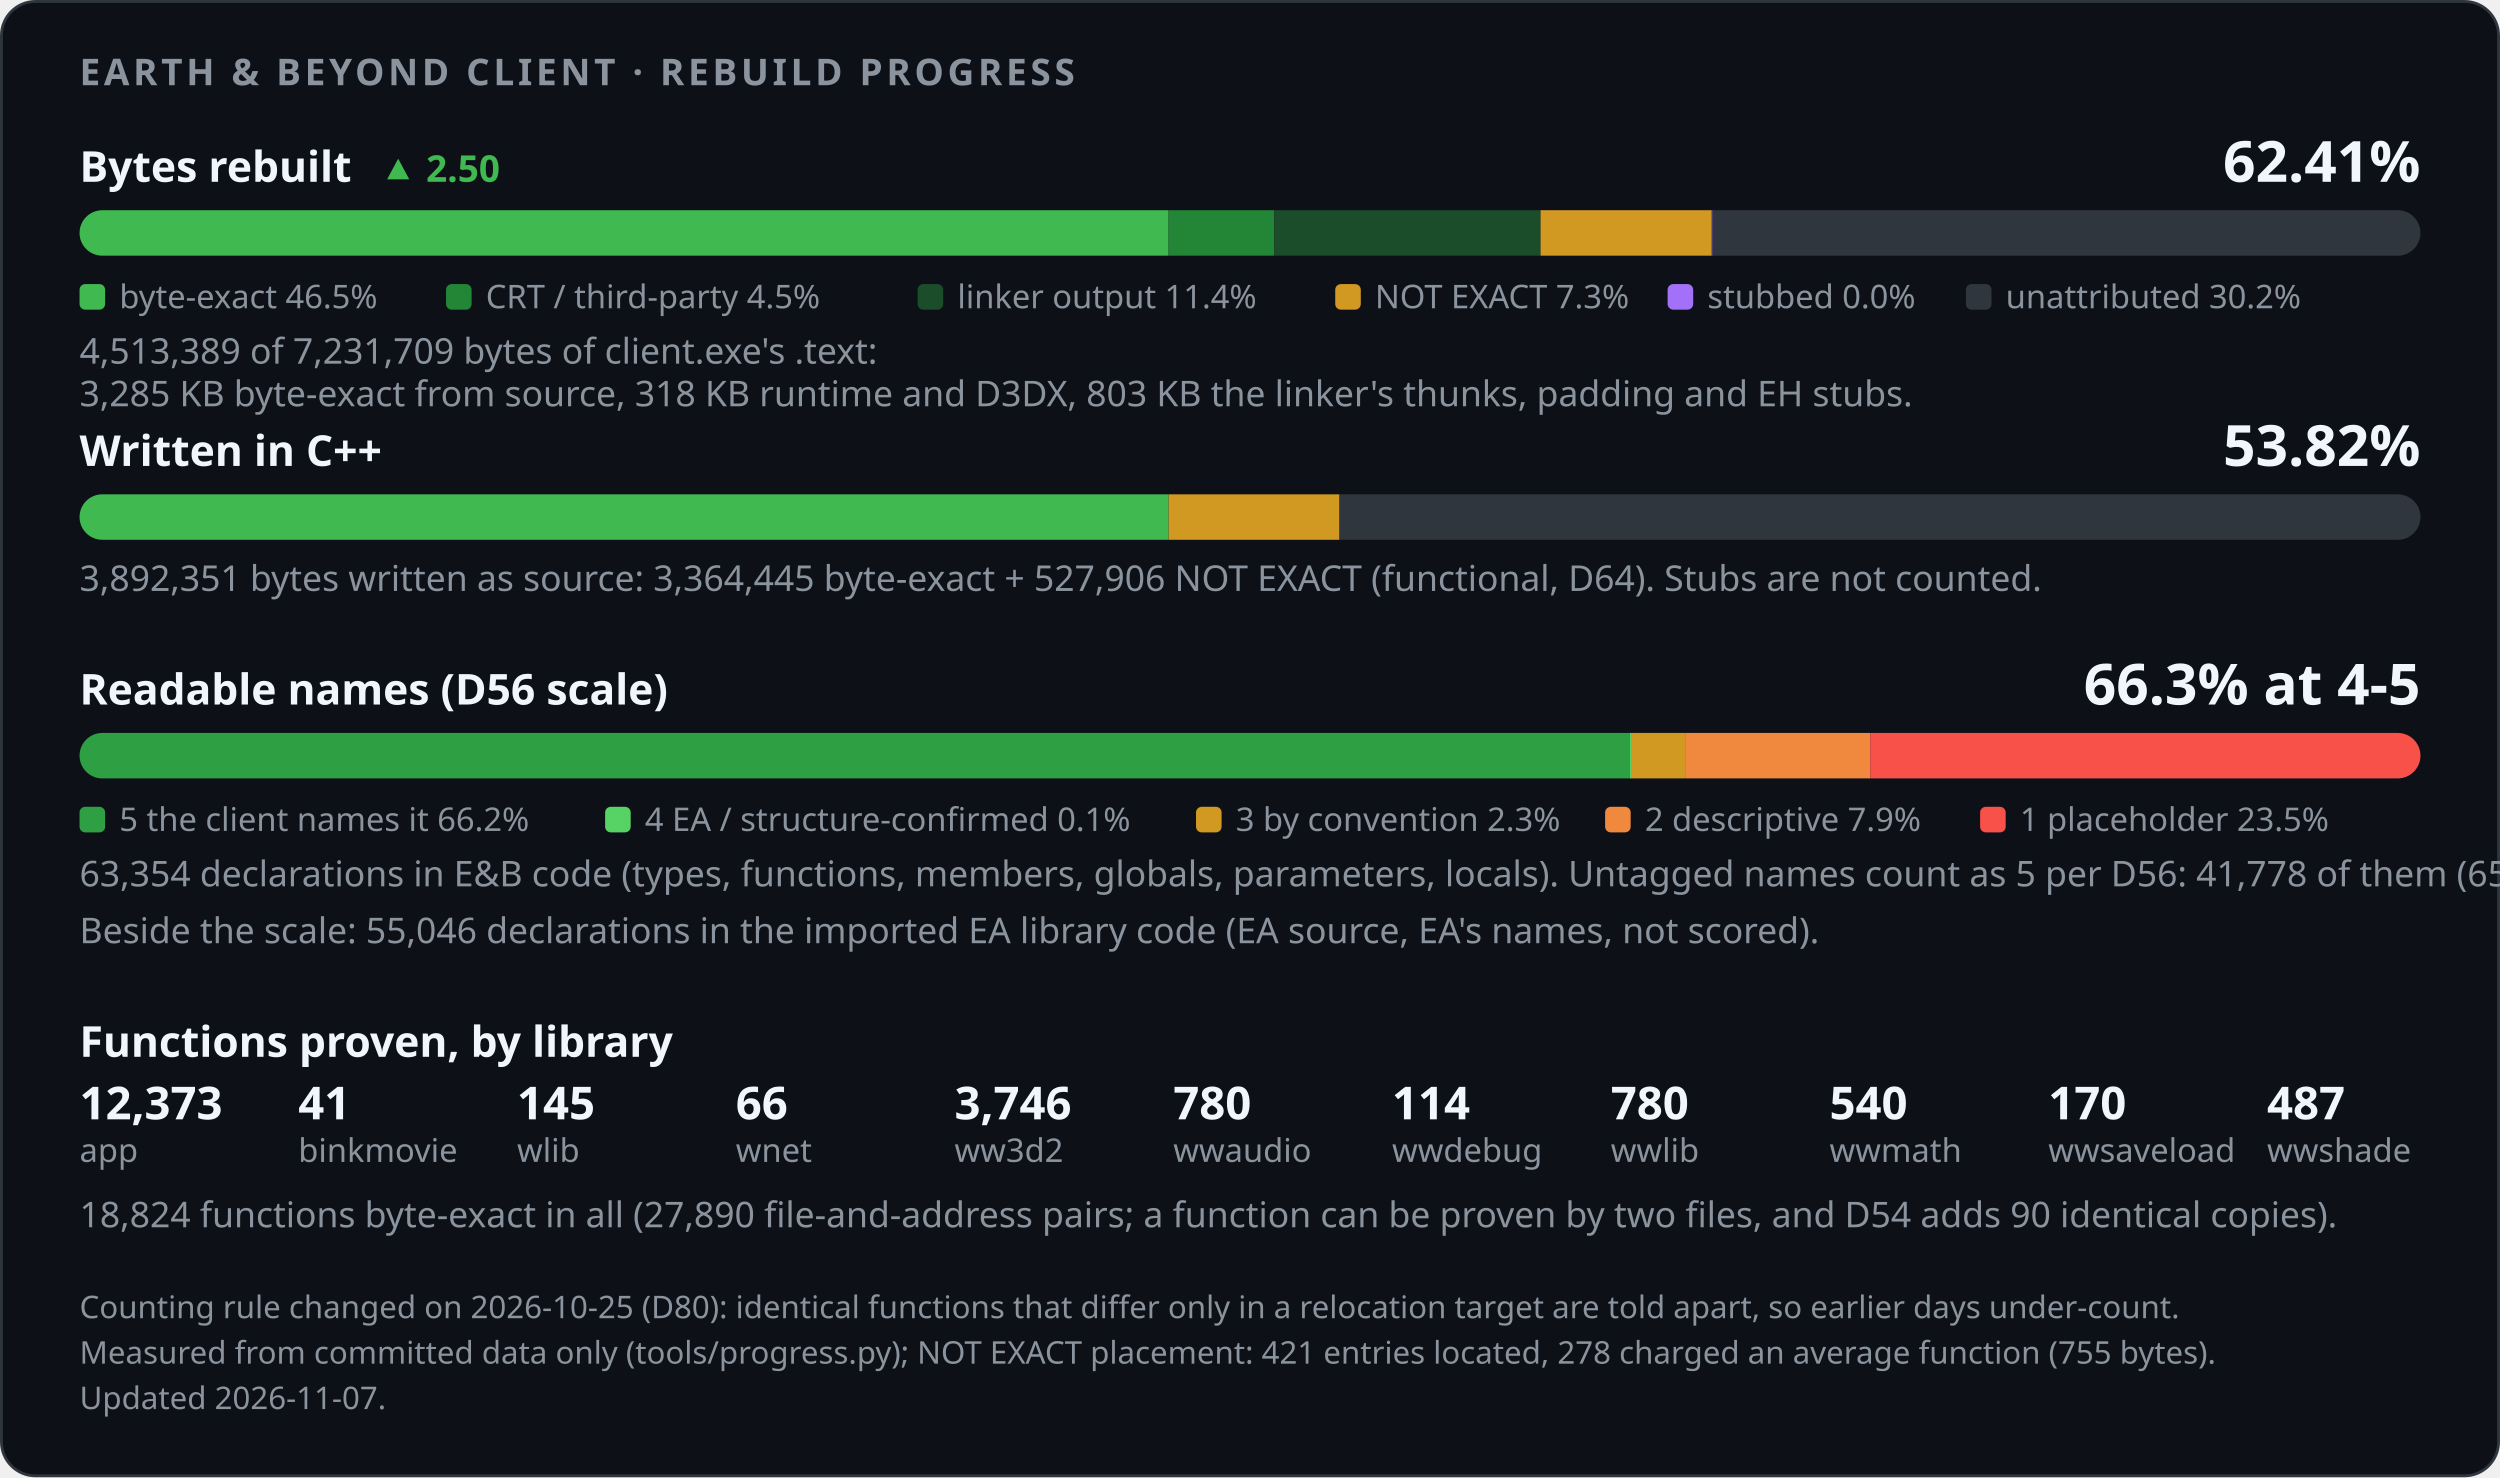
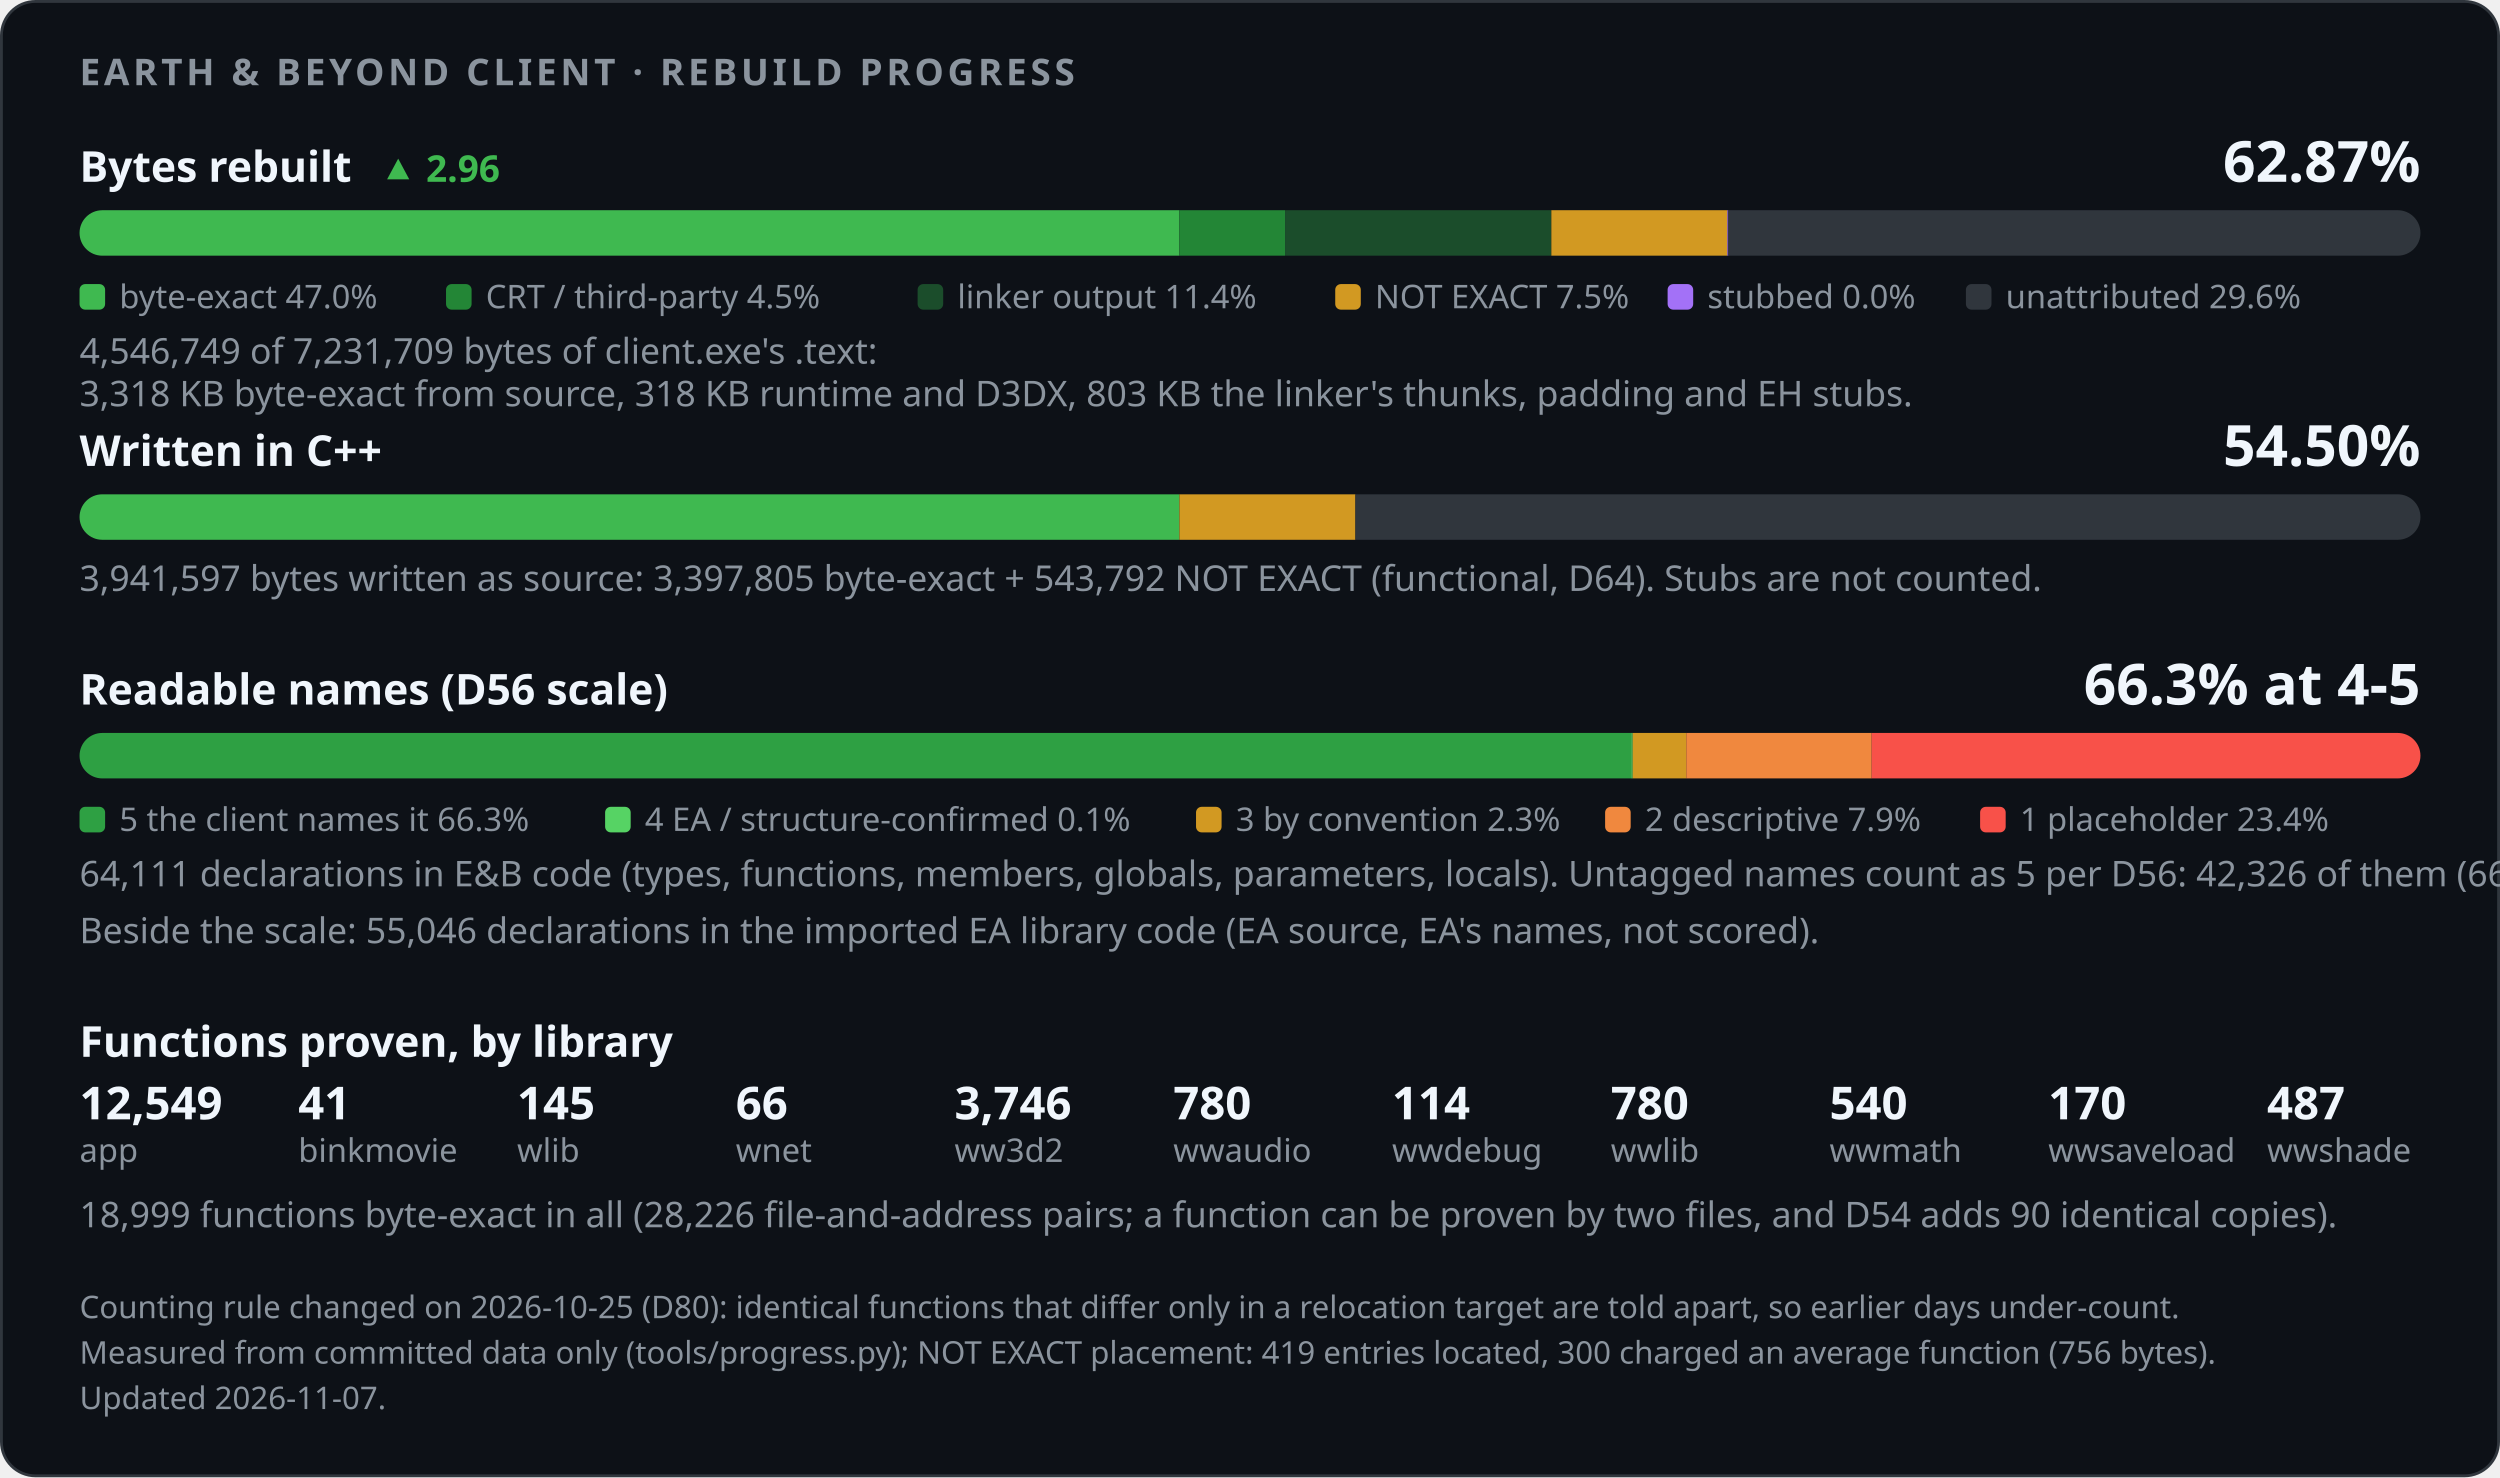
<svg xmlns="http://www.w3.org/2000/svg" width="880" height="520" viewBox="0 0 880 520" role="img" aria-labelledby="title desc">
  <style>
    .card { fill: #0d1117; stroke: #30363d; } .strong { fill: #f0f6fc; } .muted { fill: #8b949e; }
    .grid { stroke: #30363d; } .up { fill: #3fb950; } .down { fill: #f85149; }
    .s-exact { fill: #3fb950; } .s-notexact { fill: #d29922; } .s-stub { fill: #a371f7; }
    .s-third { fill: #238636; } .s-linker { fill: #1b4d2b; } .s-unattr { fill: #30363d; }
    .l-exact { stroke: #3fb950; } .l-written { stroke: #58a6ff; }
    @media (prefers-color-scheme: light) {
      .card { fill: #ffffff; stroke: #d0d7de; } .strong { fill: #1f2328; } .muted { fill: #59636e; }
      .grid { stroke: #d0d7de; } .up { fill: #1a7f37; } .down { fill: #cf222e; }
      .s-exact { fill: #1a7f37; } .s-third { fill: #4ac26b; } .s-linker { fill: #aceebb; } .s-unattr { fill: #d0d7de; }
      .l-exact { stroke: #1a7f37; } .l-written { stroke: #0969da; }
    }
  </style>
  <rect class="card" x="0.5" y="0.5" width="879" height="519" rx="12" />
  <g font-family="-apple-system,BlinkMacSystemFont,'Segoe UI','Noto Sans',Helvetica,Arial,sans-serif">
    <text x="28" y="30" class="muted" font-size="13" font-weight="600" letter-spacing="1.3">EARTH &amp; BEYOND CLIENT · REBUILD PROGRESS</text>
-     <text x="28" y="64" class="strong" font-size="15" font-weight="600">Bytes rebuilt<tspan class="up" dx="10" font-size="13" font-weight="600">▲ 2.50</tspan>
+     <text x="28" y="64" class="strong" font-size="15" font-weight="600">Bytes rebuilt<tspan class="up" dx="10" font-size="13" font-weight="600">▲ 2.96</tspan>
    </text>
-     <text x="852" y="64" class="strong" font-size="20" font-weight="700" text-anchor="end">62.41%</text>
+     <text x="852" y="64" class="strong" font-size="20" font-weight="700" text-anchor="end">62.87%</text>
    <clipPath id="clip74">
      <rect x="28" y="74" width="824" height="16" rx="8.0" />
    </clipPath>
    <g clip-path="url(#clip74)">
-       <rect x="28.00" y="74" width="383.35" height="16" class="s-exact" />
-       <rect x="411.35" y="74" width="37.17" height="16" class="s-third" />
-       <rect x="448.53" y="74" width="93.74" height="16" class="s-linker" />
-       <rect x="542.27" y="74" width="60.15" height="16" class="s-notexact" />
-       <rect x="602.42" y="74" width="0.40" height="16" class="s-stub" />
-       <rect x="602.82" y="74" width="249.18" height="16" class="s-unattr" />
+       <rect x="28.00" y="74" width="387.15" height="16" class="s-exact" />
+       <rect x="415.15" y="74" width="37.17" height="16" class="s-third" />
+       <rect x="452.33" y="74" width="93.74" height="16" class="s-linker" />
+       <rect x="546.07" y="74" width="61.96" height="16" class="s-notexact" />
+       <rect x="608.03" y="74" width="0.35" height="16" class="s-stub" />
+       <rect x="608.38" y="74" width="243.62" height="16" class="s-unattr" />
    </g>
    <rect x="28" y="100" width="9" height="9" rx="2" class="s-exact" />
-     <text x="42" y="108.5" class="muted" font-size="11.5">byte-exact 46.5%</text>
+     <text x="42" y="108.5" class="muted" font-size="11.5">byte-exact 47.0%</text>
    <rect x="157" y="100" width="9" height="9" rx="2" class="s-third" />
    <text x="171" y="108.5" class="muted" font-size="11.5">CRT / third-party 4.5%</text>
    <rect x="323" y="100" width="9" height="9" rx="2" class="s-linker" />
    <text x="337" y="108.5" class="muted" font-size="11.5">linker output 11.4%</text>
    <rect x="470" y="100" width="9" height="9" rx="2" class="s-notexact" />
-     <text x="484" y="108.5" class="muted" font-size="11.5">NOT EXACT 7.3%</text>
+     <text x="484" y="108.5" class="muted" font-size="11.5">NOT EXACT 7.5%</text>
    <rect x="587" y="100" width="9" height="9" rx="2" class="s-stub" />
    <text x="601" y="108.5" class="muted" font-size="11.5">stubbed 0.0%</text>
    <rect x="692" y="100" width="9" height="9" rx="2" class="s-unattr" />
-     <text x="706" y="108.5" class="muted" font-size="11.5">unattributed 30.2%</text>
-     <text x="28" y="128" class="muted" font-size="12.5">4,513,389 of 7,231,709 bytes of client.exe's .text:</text>
-     <text x="28" y="143" class="muted" font-size="12.5">3,285 KB byte-exact from source, 318 KB runtime and D3DX, 803 KB the linker's thunks, padding and EH stubs.</text>
+     <text x="706" y="108.5" class="muted" font-size="11.5">unattributed 29.6%</text>
+     <text x="28" y="128" class="muted" font-size="12.5">4,546,749 of 7,231,709 bytes of client.exe's .text:</text>
+     <text x="28" y="143" class="muted" font-size="12.5">3,318 KB byte-exact from source, 318 KB runtime and D3DX, 803 KB the linker's thunks, padding and EH stubs.</text>
    <text x="28" y="164" class="strong" font-size="15" font-weight="600">Written in C++</text>
-     <text x="852" y="164" class="strong" font-size="20" font-weight="700" text-anchor="end">53.82%</text>
+     <text x="852" y="164" class="strong" font-size="20" font-weight="700" text-anchor="end">54.50%</text>
    <clipPath id="clip174">
      <rect x="28" y="174" width="824" height="16" rx="8.0" />
    </clipPath>
    <g clip-path="url(#clip174)">
-       <rect x="28.00" y="174" width="383.35" height="16" class="s-exact" />
-       <rect x="411.35" y="174" width="60.15" height="16" class="s-notexact" />
-       <rect x="471.50" y="174" width="380.50" height="16" class="s-unattr" />
+       <rect x="28.00" y="174" width="387.15" height="16" class="s-exact" />
+       <rect x="415.15" y="174" width="61.96" height="16" class="s-notexact" />
+       <rect x="477.12" y="174" width="374.88" height="16" class="s-unattr" />
    </g>
-     <text x="28" y="208" class="muted" font-size="12.5">3,892,351 bytes written as source: 3,364,445 byte-exact + 527,906 NOT EXACT (functional, D64). Stubs are not counted.</text>
+     <text x="28" y="208" class="muted" font-size="12.5">3,941,597 bytes written as source: 3,397,805 byte-exact + 543,792 NOT EXACT (functional, D64). Stubs are not counted.</text>
    <text x="28" y="248" class="strong" font-size="15" font-weight="600">Readable names (D56 scale)</text>
    <text x="852" y="248" class="strong" font-size="20" font-weight="700" text-anchor="end">66.3% at 4-5</text>
    <clipPath id="clip258">
      <rect x="28" y="258" width="824" height="16" rx="8.0" />
    </clipPath>
    <g clip-path="url(#clip258)">
-       <rect x="28.00" y="258" width="545.61" height="16" fill="#2ea043" />
-       <rect x="573.61" y="258" width="0.51" height="16" fill="#56d364" />
-       <rect x="574.12" y="258" width="19.03" height="16" fill="#d29922" />
-       <rect x="593.15" y="258" width="65.16" height="16" fill="#f0883e" />
-       <rect x="658.31" y="258" width="193.69" height="16" fill="#f85149" />
+       <rect x="28.00" y="258" width="546.21" height="16" fill="#2ea043" />
+       <rect x="574.21" y="258" width="0.50" height="16" fill="#56d364" />
+       <rect x="574.72" y="258" width="18.84" height="16" fill="#d29922" />
+       <rect x="593.56" y="258" width="65.28" height="16" fill="#f0883e" />
+       <rect x="658.84" y="258" width="193.16" height="16" fill="#f85149" />
    </g>
    <rect x="28" y="284" width="9" height="9" rx="2" fill="#2ea043" />
-     <text x="42" y="292.5" class="muted" font-size="11.5">5 the client names it 66.2%</text>
+     <text x="42" y="292.5" class="muted" font-size="11.5">5 the client names it 66.3%</text>
    <rect x="213" y="284" width="9" height="9" rx="2" fill="#56d364" />
    <text x="227" y="292.5" class="muted" font-size="11.5">4 EA / structure-confirmed 0.1%</text>
    <rect x="421" y="284" width="9" height="9" rx="2" fill="#d29922" />
    <text x="435" y="292.5" class="muted" font-size="11.5">3 by convention 2.3%</text>
    <rect x="565" y="284" width="9" height="9" rx="2" fill="#f0883e" />
    <text x="579" y="292.5" class="muted" font-size="11.5">2 descriptive 7.9%</text>
    <rect x="697" y="284" width="9" height="9" rx="2" fill="#f85149" />
-     <text x="711" y="292.5" class="muted" font-size="11.5">1 placeholder 23.5%</text>
-     <text x="28" y="312" class="muted" font-size="12.5">63,354 declarations in E&amp;B code (types, functions, members, globals, parameters, locals). Untagged names count as 5 per D56: 41,778 of them (65.9%).</text>
+     <text x="711" y="292.5" class="muted" font-size="11.5">1 placeholder 23.4%</text>
+     <text x="28" y="312" class="muted" font-size="12.5">64,111 declarations in E&amp;B code (types, functions, members, globals, parameters, locals). Untagged names count as 5 per D56: 42,326 of them (66.0%).</text>
    <text x="28" y="332" class="muted" font-size="12.5">Beside the scale: 55,046 declarations in the imported EA library code (EA source, EA's names, not scored).</text>
    <text x="28" y="372" class="strong" font-size="15" font-weight="600">Functions proven, by library</text>
-     <text x="28" y="394" class="strong" font-size="16" font-weight="700">12,373</text>
+     <text x="28" y="394" class="strong" font-size="16" font-weight="700">12,549</text>
    <text x="28" y="409" class="muted" font-size="11.5">app</text>
    <text x="105" y="394" class="strong" font-size="16" font-weight="700">41</text>
    <text x="105" y="409" class="muted" font-size="11.5">binkmovie</text>
    <text x="182" y="394" class="strong" font-size="16" font-weight="700">145</text>
    <text x="182" y="409" class="muted" font-size="11.5">wlib</text>
    <text x="259" y="394" class="strong" font-size="16" font-weight="700">66</text>
    <text x="259" y="409" class="muted" font-size="11.5">wnet</text>
    <text x="336" y="394" class="strong" font-size="16" font-weight="700">3,746</text>
    <text x="336" y="409" class="muted" font-size="11.5">ww3d2</text>
    <text x="413" y="394" class="strong" font-size="16" font-weight="700">780</text>
    <text x="413" y="409" class="muted" font-size="11.5">wwaudio</text>
    <text x="490" y="394" class="strong" font-size="16" font-weight="700">114</text>
    <text x="490" y="409" class="muted" font-size="11.5">wwdebug</text>
    <text x="567" y="394" class="strong" font-size="16" font-weight="700">780</text>
    <text x="567" y="409" class="muted" font-size="11.5">wwlib</text>
    <text x="644" y="394" class="strong" font-size="16" font-weight="700">540</text>
    <text x="644" y="409" class="muted" font-size="11.5">wwmath</text>
    <text x="721" y="394" class="strong" font-size="16" font-weight="700">170</text>
    <text x="721" y="409" class="muted" font-size="11.5">wwsaveload</text>
    <text x="798" y="394" class="strong" font-size="16" font-weight="700">487</text>
    <text x="798" y="409" class="muted" font-size="11.5">wwshade</text>
-     <text x="28" y="432" class="muted" font-size="12.5">18,824 functions byte-exact in all (27,890 file-and-address pairs; a function can be proven by two files, and D54 adds 90 identical copies).</text>
+     <text x="28" y="432" class="muted" font-size="12.5">18,999 functions byte-exact in all (28,226 file-and-address pairs; a function can be proven by two files, and D54 adds 90 identical copies).</text>
    <text x="28" y="464" class="muted" font-size="11">Counting rule changed on 2026-10-25 (D80): identical functions that differ only in a relocation target are told apart, so earlier days under-count.</text>
-     <text x="28" y="480" class="muted" font-size="11">Measured from committed data only (tools/progress.py); NOT EXACT placement: 421 entries located, 278 charged an average function (755 bytes).</text>
+     <text x="28" y="480" class="muted" font-size="11">Measured from committed data only (tools/progress.py); NOT EXACT placement: 419 entries located, 300 charged an average function (756 bytes).</text>
    <text x="28" y="496" class="muted" font-size="11">Updated 2026-11-07.</text>
  </g>
</svg>
